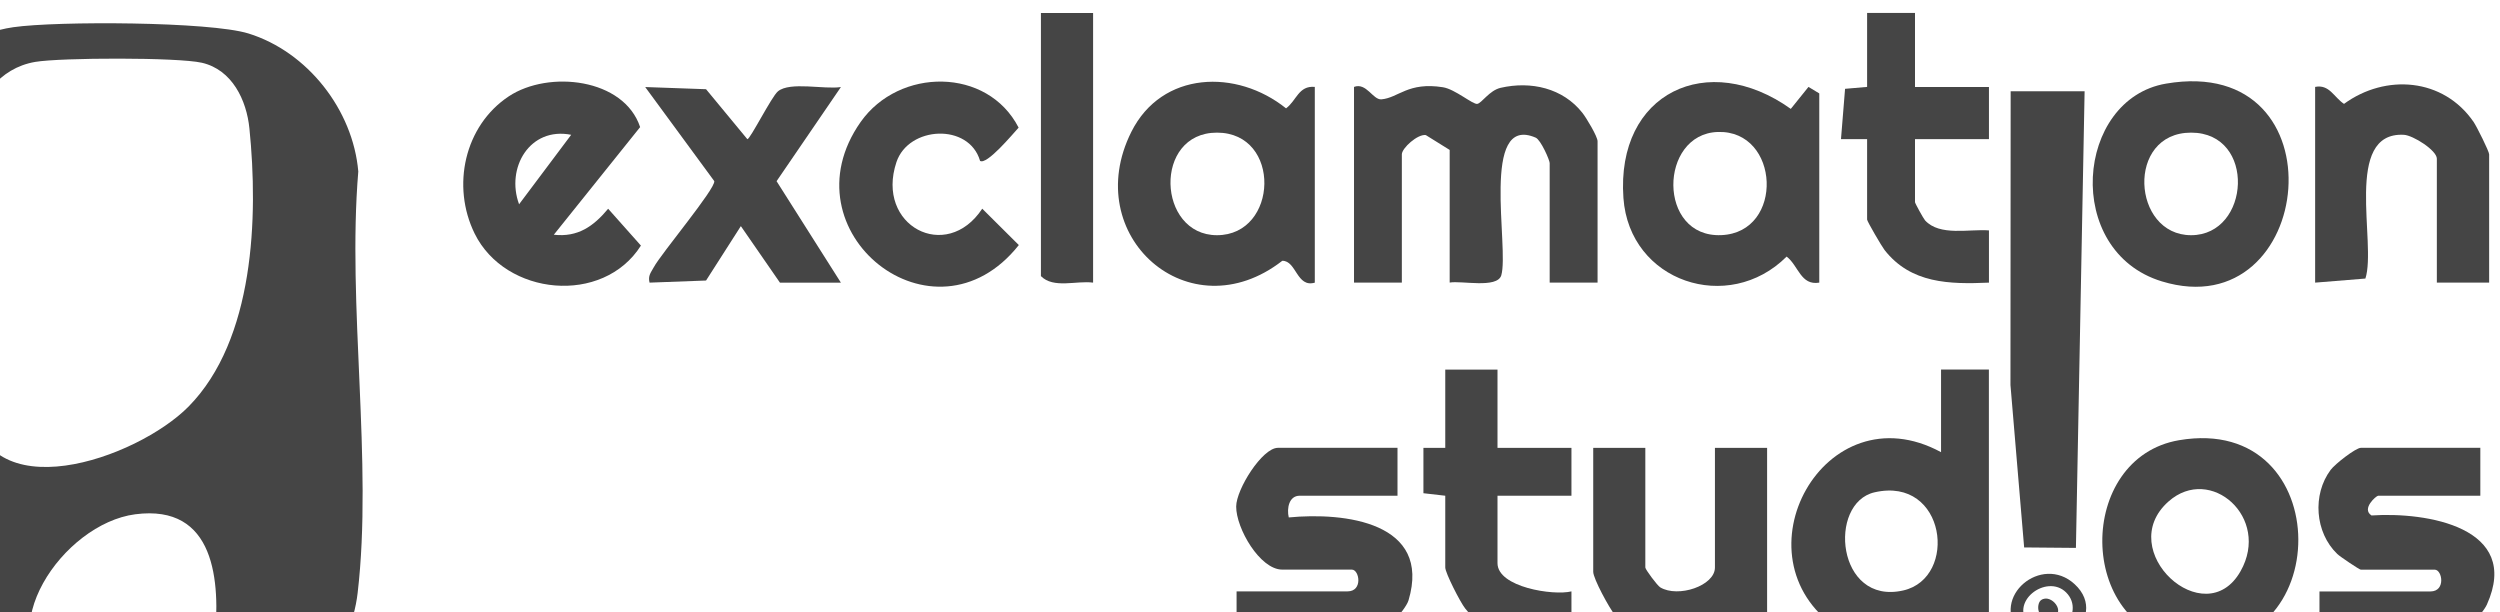
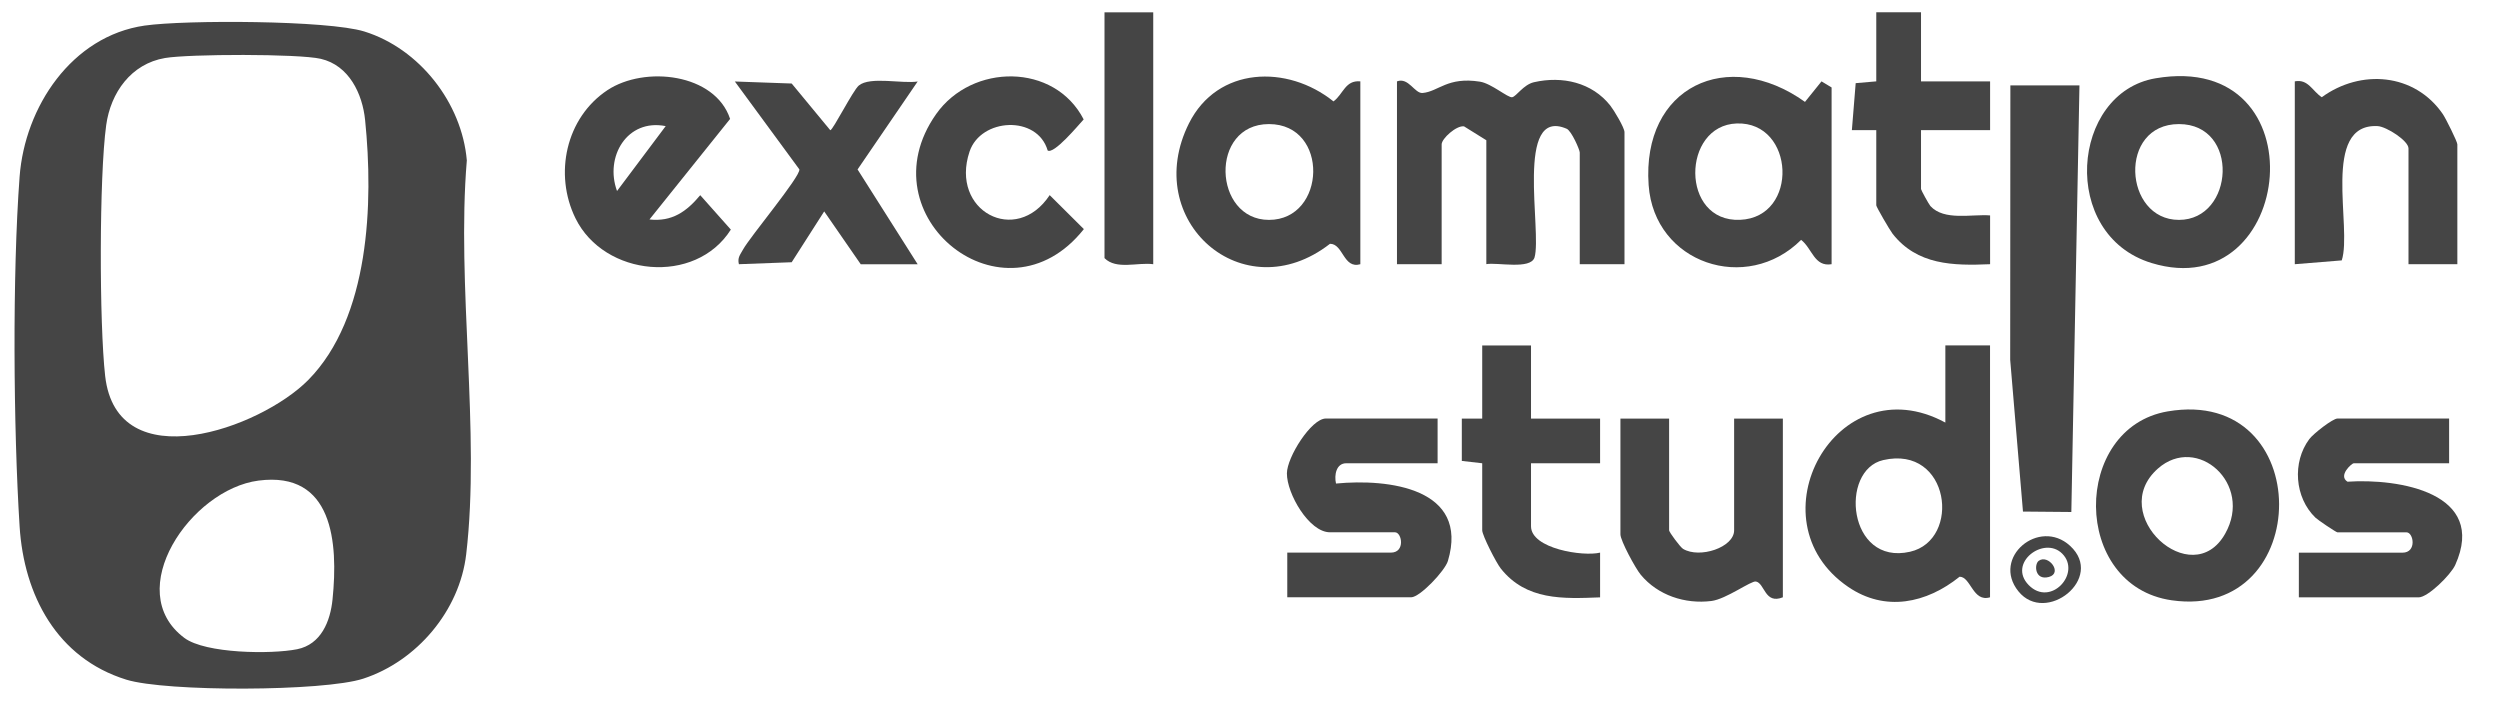
- <svg xmlns="http://www.w3.org/2000/svg" id="Layer_1" version="1.1" viewBox="320 443 380 93">
+ <svg xmlns="http://www.w3.org/2000/svg" id="Layer_1" version="1.1" viewBox="298.50 442.97 406.79 114.59">
  <defs>
    <style>
      .st0 {
        fill: #454545;
      }
    </style>
  </defs>
  <path class="st0" d="M322.06,447.13c6.58-.94,29.79-.87,35.71.96,8.99,2.79,15.89,11.63,16.69,20.98-1.7,20.31,2.23,44.19-.1,64.07-1.07,9.2-8.04,17.42-16.76,20.26-6.43,2.1-32.11,2.16-38.55.16-11.3-3.5-16.66-13.76-17.36-24.94-1.01-16.02-1.19-40.99,0-56.9.85-11.34,8.47-22.88,20.36-24.59ZM325.35,452.41c-5.51.94-8.84,5.62-9.57,10.92-1.15,8.38-1.13,32.29-.17,40.81,1.9,16.9,25.25,8.56,33.05.66,10-10.15,10.62-28.82,9.25-42.29-.43-4.28-2.62-8.91-7.22-9.97-3.64-.84-21.45-.79-25.34-.13ZM340.56,521.17c-11.03,1.44-22.3,17.95-12.06,25.6,3.43,2.56,14.14,2.68,18.35,1.84,3.9-.79,5.4-4.54,5.76-8.12.94-9.24.08-20.9-12.05-19.32Z" />
  <path class="st0" d="M562.82,485.96h-7.27v-18.18c0-.43-1.34-3.52-2.13-3.86-8.48-3.66-3.98,16.75-5.23,20.95-.66,2.01-6.04.76-7.84,1.08v-20.16l-3.63-2.26c-1.24-.18-3.64,1.99-3.64,2.93v19.5h-7.27v-29.75c1.89-.71,2.87,2,4.17,1.89,2.6-.23,4.03-2.68,9.34-1.84,1.85.29,4.55,2.65,5.23,2.53s1.83-2.04,3.54-2.44c4.63-1.06,9.47.04,12.44,3.81.62.79,2.3,3.6,2.3,4.31v21.48Z" />
  <polygon class="st0" points="636.86 456.87 635.54 526.28 627.67 526.21 625.59 501.52 625.62 456.87 636.86 456.87" />
  <path class="st0" d="M622.31,499.18v40.98c-2.81.85-3.11-3.34-4.95-3.35-5.39,4.33-12.11,5.78-18.14,1.65-15.86-10.85-1.92-36.34,15.82-26.73v-12.56h7.27ZM604.94,517.83c-7.17,1.63-5.78,17.22,4.35,14.92,8.4-1.91,6.51-17.4-4.35-14.92Z" />
  <path class="st0" d="M596.53,485.96c-2.83.47-3.14-2.55-4.96-3.96-8.85,8.84-23.91,3.85-24.81-8.91-1.14-16.04,12.86-22.53,25.44-13.54l2.69-3.34,1.64.99v28.75ZM581.1,463.06c-8.97.3-9.21,16.09.54,15.68,9.63-.4,8.93-16-.54-15.68Z" />
  <path class="st0" d="M519.86,485.96c-2.78.82-2.79-3.34-4.95-3.32-14.14,11-30.86-3.81-22.94-19.61,4.64-9.25,16-9.59,23.51-3.56,1.6-1.18,1.9-3.49,4.37-3.26v29.75ZM504.98,463.16c-9.74,0-9.1,15.59,0,15.59,9.35,0,9.86-15.59,0-15.59Z" />
  <path class="st0" d="M412.44,474.73c-2.22,2.66-4.59,4.36-8.26,3.95l13.12-16.36c-2.45-7.41-13.88-8.7-19.96-4.68-6.77,4.49-8.73,13.66-5.2,20.85,4.67,9.5,19.51,10.95,25.28,1.84l-4.98-5.6ZM406.82,463.49l-7.92,10.56c-2.04-5.54,1.63-11.81,7.92-10.56Z" />
  <path class="st0" d="M649.24,455.71c27.04-4.62,22.73,37.19-.64,30.06-15.02-4.58-13.16-27.71.64-30.06ZM653.05,463.16c-9.94,0-9.02,15.59,0,15.59s9.94-15.59,0-15.59Z" />
  <path class="st0" d="M651.22,509.91c24.21-4.12,23.9,34.05.67,30.74-16.4-2.34-16.28-28.08-.67-30.74ZM649.62,519.22c-8.41,7.44,5.53,20.17,10.94,10.61,4.62-8.15-4.57-16.25-10.94-10.61Z" />
  <path class="st0" d="M532.42,511.08v7.27h-14.87c-1.62,0-1.98,1.91-1.66,3.3,8.51-.82,21.73.73,18.21,12.59-.48,1.62-4.57,5.92-5.98,5.92h-20.16v-7.27h16.86c2.37,0,1.81-3.31.66-3.31h-10.58c-3.39,0-7.02-6.28-7-9.59.01-2.62,3.96-8.92,6.34-8.92h18.18Z" />
  <path class="st0" d="M697.01,511.08v7.27h-15.53c-.28,0-2.59,1.99-1.01,3,8.36-.56,22.82,1.79,17.54,13.54-.72,1.61-4.45,5.28-5.95,5.28h-19.5v-7.27h16.86c2.37,0,1.81-3.31.66-3.31h-11.24c-.21,0-3.17-1.99-3.57-2.38-3.41-3.28-3.81-9.04-1.01-12.79.67-.9,3.82-3.35,4.59-3.35h18.18Z" />
  <path class="st0" d="M698.33,485.96h-7.93v-18.84c0-1.26-3.6-3.55-5.01-3.63-9.28-.49-4.1,16.51-5.85,21.85l-7.64.62v-29.75c2.17-.43,2.86,1.58,4.39,2.58,6.32-4.61,15.1-3.95,19.7,2.75.47.69,2.36,4.47,2.36,4.92v19.5Z" />
  <path class="st0" d="M570.09,511.08v18.18c0,.3,1.82,2.75,2.27,3.02,2.69,1.62,8.31-.23,8.31-3.02v-18.18h7.93v29.08c-2.97,1.19-2.92-2.27-4.38-2.57-.77-.16-4.85,2.87-7.24,3.17-4.3.54-8.71-.92-11.49-4.25-.88-1.06-3.32-5.57-3.32-6.59v-18.84h7.93Z" />
  <path class="st0" d="M438.55,485.96l-5.94-8.59-5.29,8.27-8.59.32c-.26-1.07.21-1.53.64-2.33,1.13-2.1,9.4-11.94,9.2-13.1l-10.5-14.3,9.25.33,6.28,7.6c.43,0,3.68-6.47,4.64-7.27,1.83-1.53,7.09-.26,9.58-.66l-9.78,14.31,9.78,15.43h-9.25Z" />
  <path class="st0" d="M547.62,499.18v11.9h11.24v7.27h-11.24v10.25c0,3.66,8.5,4.97,11.24,4.29v7.28c-6.04.24-12.02.51-16.15-4.68-.75-.94-3.03-5.41-3.03-6.23v-10.91l-3.32-.38v-6.89s3.32,0,3.32,0v-11.9h7.93Z" />
  <path class="st0" d="M611.08,444.98v11.24h11.24v7.93h-11.24v9.58c0,.16,1.29,2.51,1.53,2.77,2.24,2.44,6.7,1.29,9.71,1.52v7.94c-6,.26-11.87.15-15.87-4.96-.44-.57-2.65-4.36-2.65-4.62v-12.23h-3.97s.62-7.65.62-7.65l3.35-.29v-11.24h7.27Z" />
  <path class="st0" d="M468.97,467.45c-1.69-5.79-10.87-5.3-12.71.19-3.23,9.66,7.58,15.37,13.04,7.08l5.56,5.53c-12.89,16.26-35.79-2.03-24.04-18.71,5.84-8.29,19.27-8.36,24.01.86-.89.97-4.86,5.75-5.87,5.05Z" />
  <path class="st0" d="M486.15,444.98v40.98c-2.55-.34-6.01.95-7.93-.99v-39.99h7.93Z" />
  <path class="st0" d="M635.33,531.78c5.75,5.27-3.96,12.91-8.4,7.41s3.38-12.01,8.4-7.41ZM634.05,533.05c-2.96-2.95-8.95,1.53-5.45,5.12,3.57,3.65,8.63-1.94,5.45-5.12Z" />
  <path class="st0" d="M630.24,534.22c1.55-1.12,3.96,2,1.65,2.63s-2.43-2.07-1.65-2.63Z" />
</svg>
